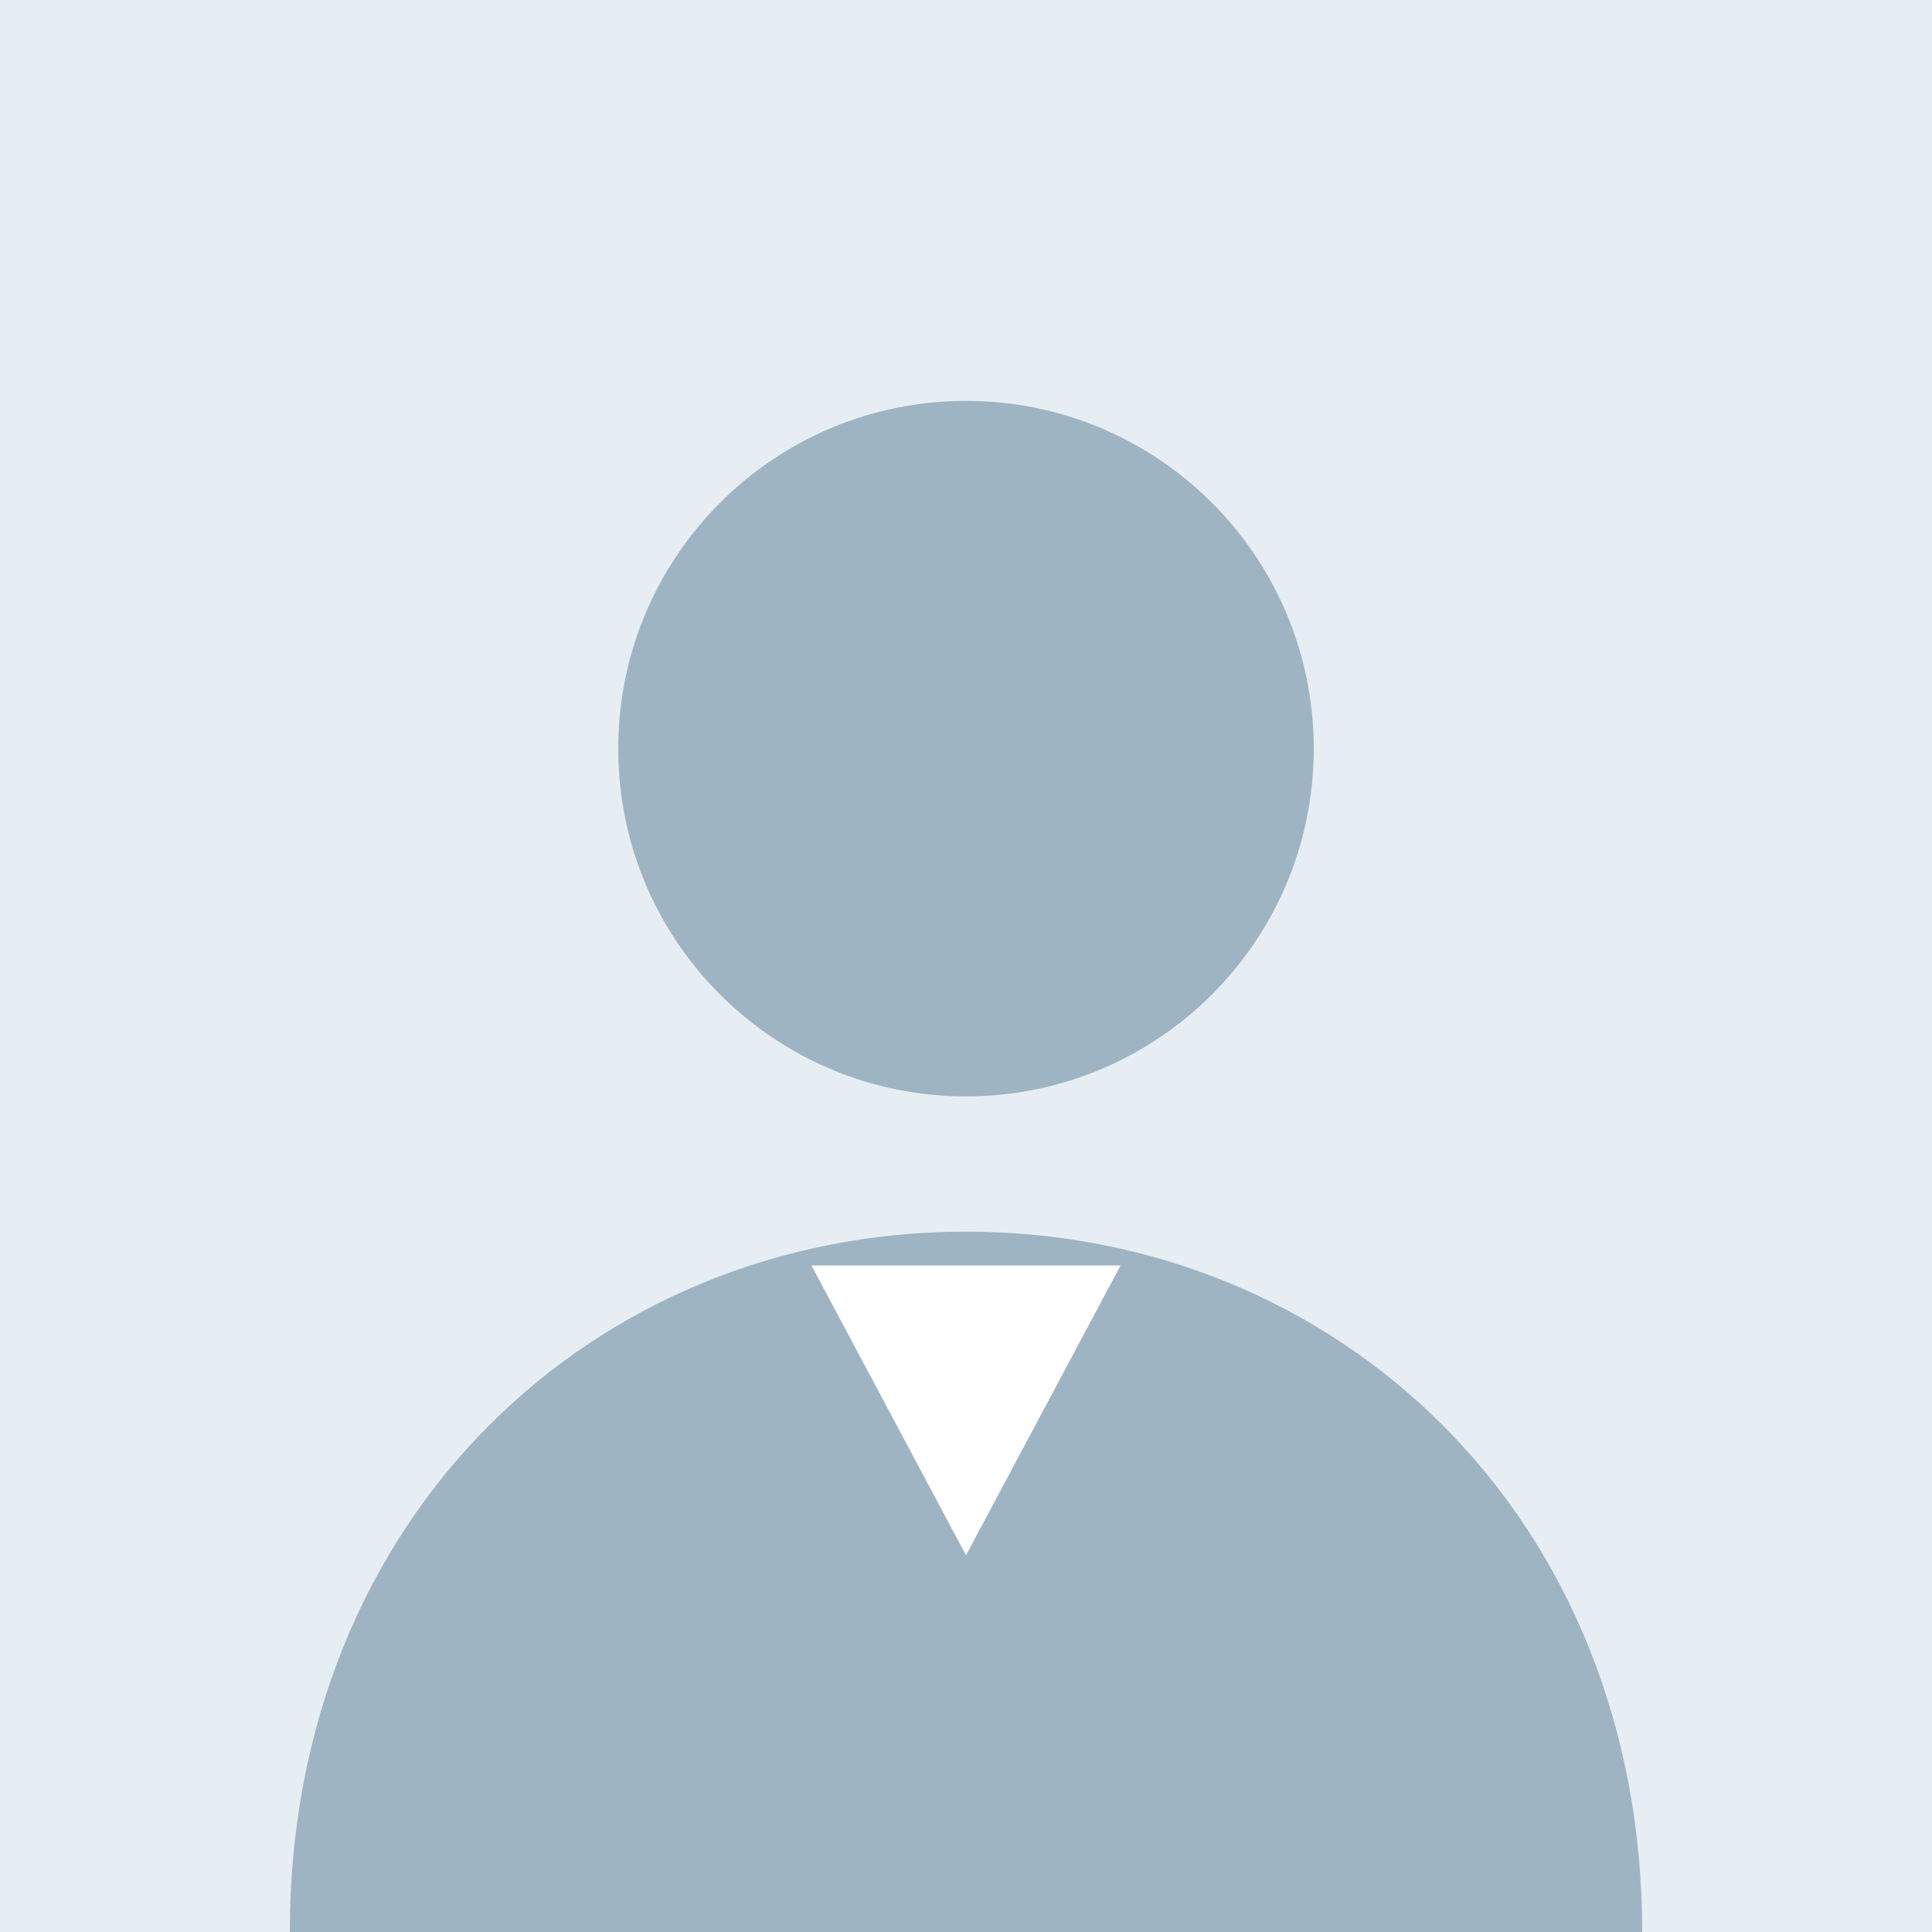
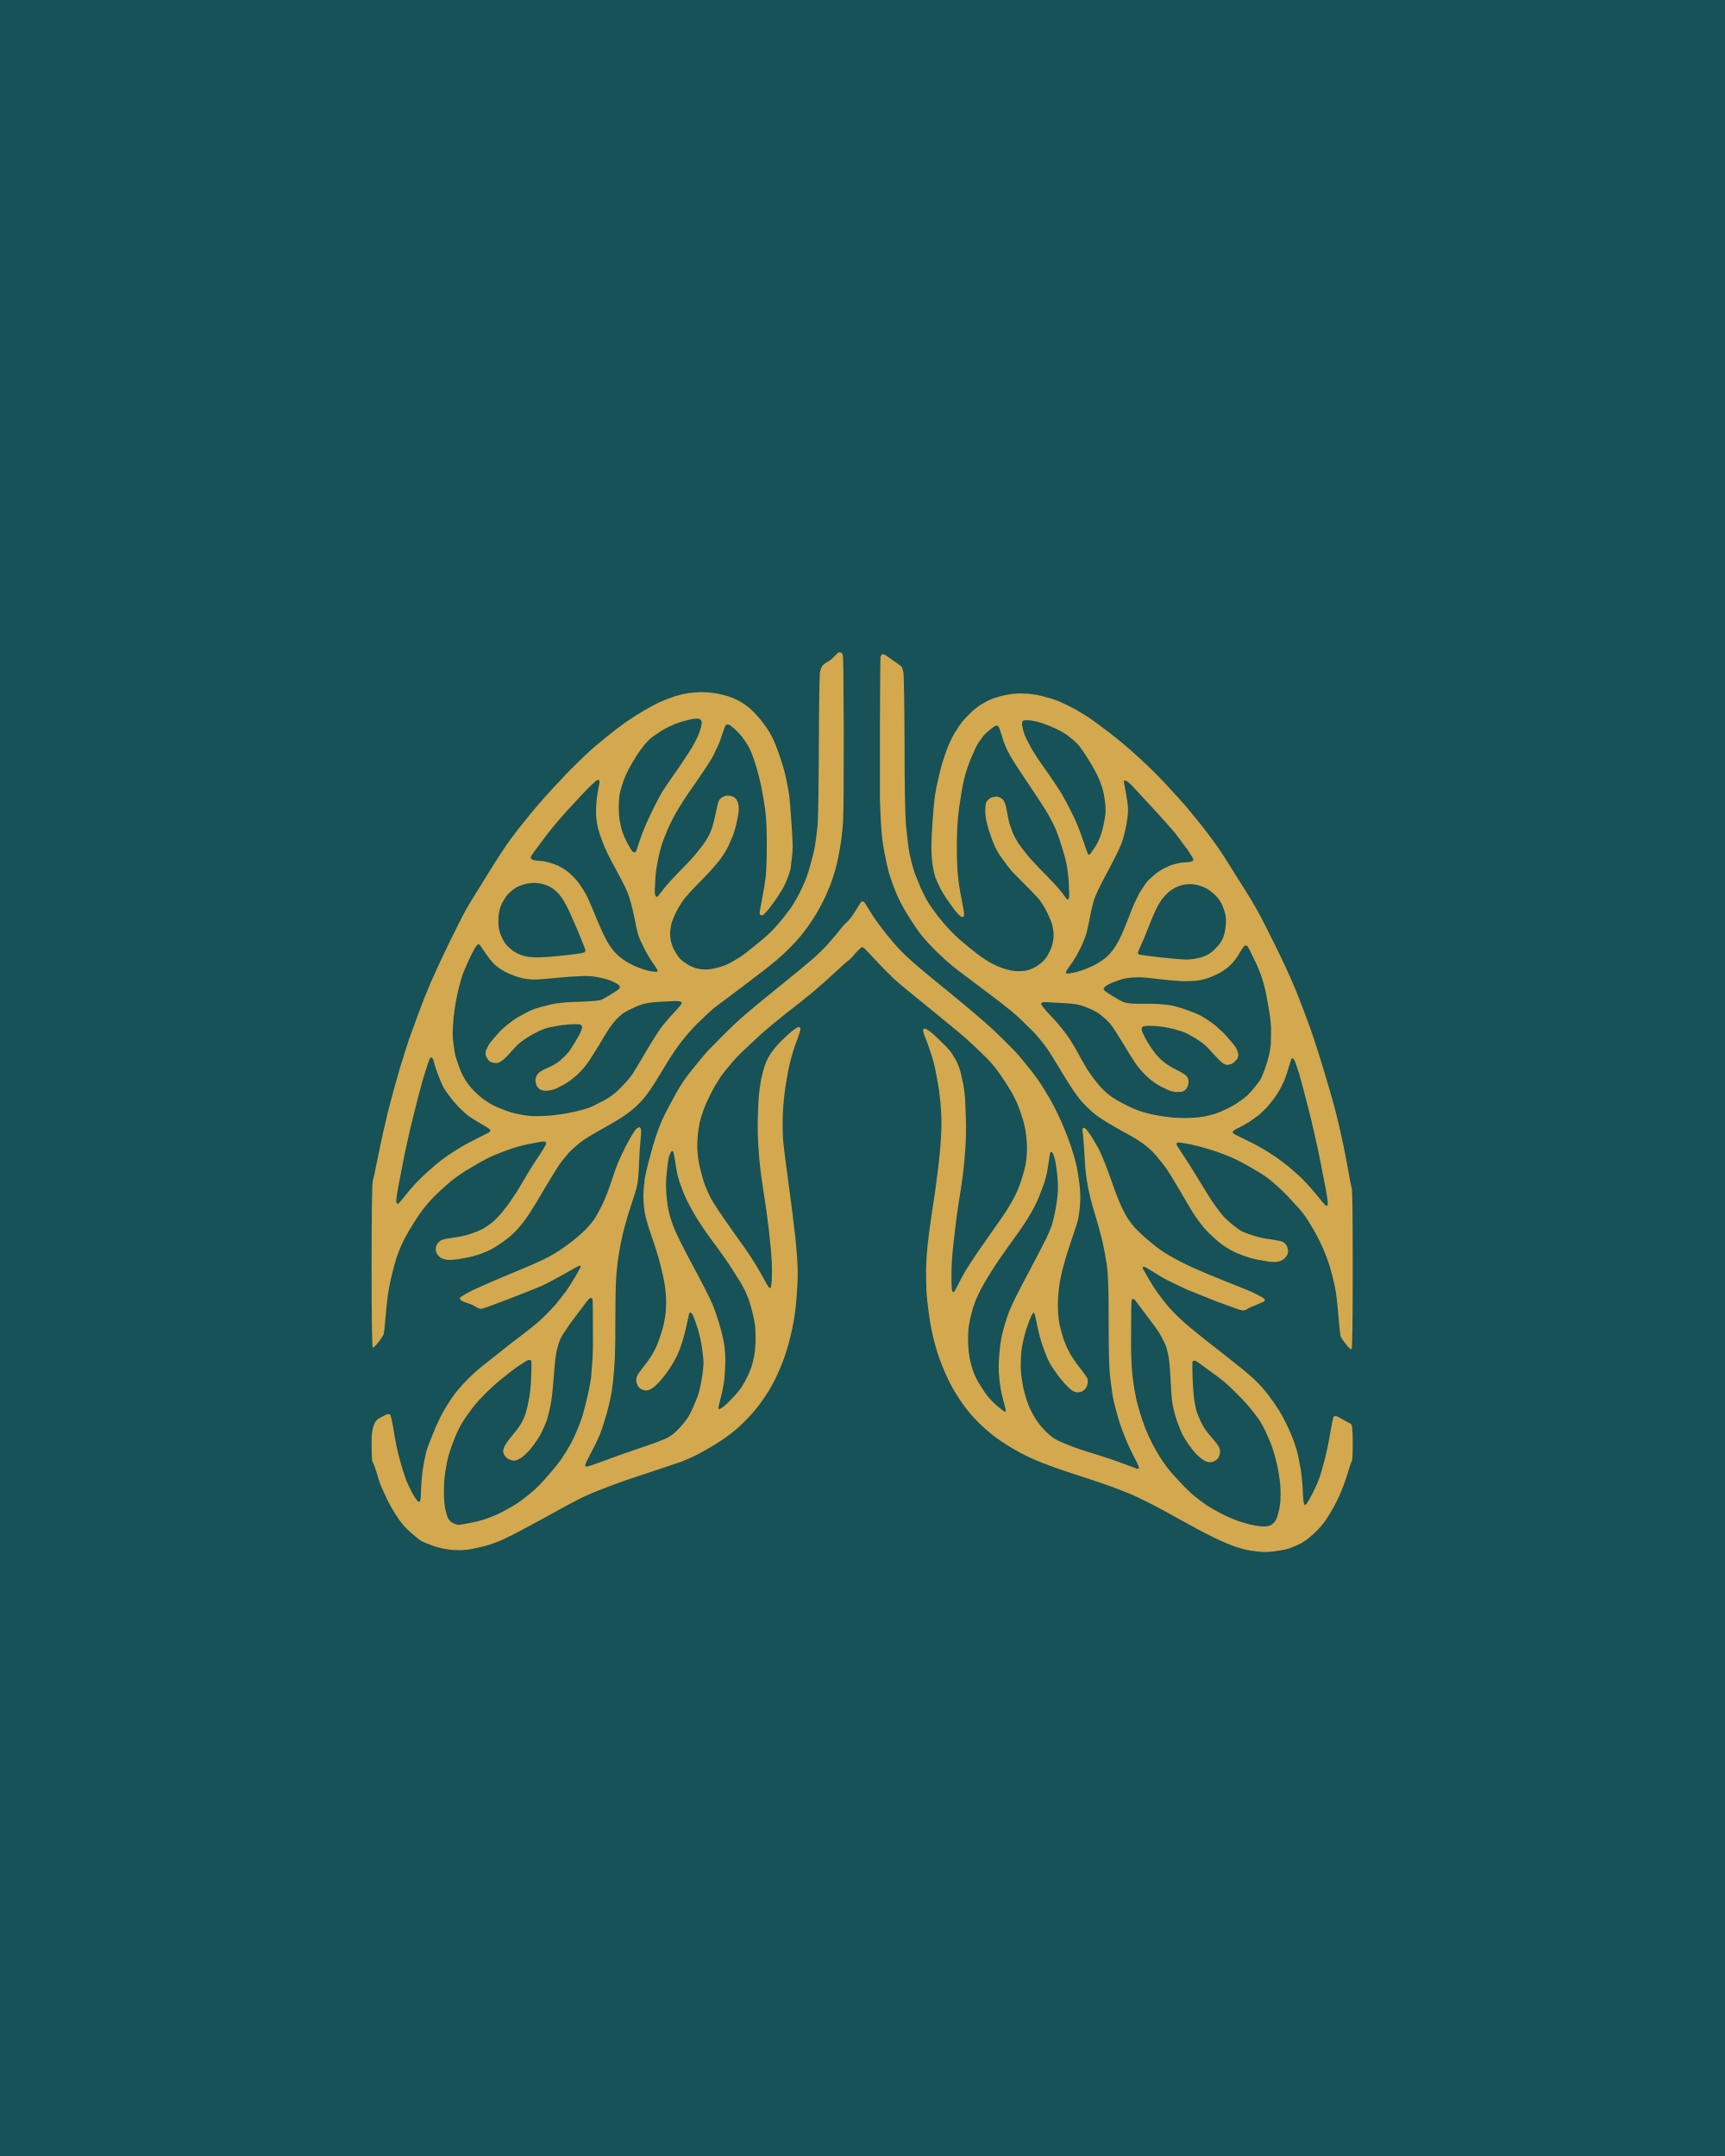
- <svg xmlns="http://www.w3.org/2000/svg" viewBox="0 0 400 400" role="img" aria-label="تصویر پزشک">
-   <rect width="400" height="400" fill="#e6eef3" />
-   <circle cx="200" cy="155" r="72" fill="#9fb4c2" />
-   <path d="M60 400c0-86 63-145 140-145s140 59 140 145z" fill="#9fb4c2" />
-   <path d="M168 262l32 60 32-60" fill="#ffffff" />
+ <svg xmlns="http://www.w3.org/2000/svg" viewBox="0 0 400 500" role="img" aria-label="جای عکس دکتر">
+   <rect width="400" height="500" fill="#165257" />
+   <path fill="#D4A84E" fill-rule="evenodd" transform="translate(86.17 134.00) scale(0.7227)" d="M148.5 25.2Q149.6 24.0 149.9 23.9Q150.2 23.9 150.6 24.0Q151.0 24.2 151.2 24.8Q151.4 25.5 151.5 49.0Q151.5 72.5 151.3 77.6Q151.0 82.8 150.2 87.2Q149.4 91.8 148.5 94.6Q147.7 97.5 146.2 100.9Q144.8 104.2 142.8 107.6Q140.8 110.9 138.8 113.5Q136.8 116.1 134.6 118.3Q132.5 120.5 129.8 122.8Q127.2 125.0 119.4 130.9Q111.5 136.8 109.8 138.1Q108.2 139.5 105.7 141.9Q103.2 144.2 100.4 147.6Q97.5 151.0 93.4 157.9Q89.3 164.8 87.2 167.2Q85.0 169.7 82.6 171.5Q80.2 173.4 74.6 176.5Q69.0 179.6 66.8 181.3Q64.7 183.0 63.2 184.6Q61.8 186.2 60.5 187.9Q59.3 189.7 55.9 195.3Q52.6 201.0 50.7 203.9Q48.8 206.8 47.0 208.8Q45.2 210.8 43.6 212.0Q42.0 213.3 39.9 214.6Q37.8 215.9 36.1 216.5Q34.5 217.2 32.2 217.8Q30.0 218.3 27.5 218.7Q25.0 219.0 23.9 218.8Q22.8 218.6 22.0 218.1Q21.3 217.5 20.9 216.8Q20.5 216.0 20.6 215.1Q20.7 214.2 21.2 213.6Q21.6 213.0 22.3 212.6Q23.0 212.2 25.8 211.8Q28.5 211.5 31.2 210.7Q34.0 209.8 35.5 209.0Q37.0 208.2 38.5 207.0Q40.0 205.8 41.7 203.8Q43.4 201.8 45.0 199.4Q46.7 197.0 49.0 193.0Q51.3 189.0 53.7 185.5Q56.0 182.0 56.0 181.5Q56.0 181.0 55.4 180.9Q54.8 180.8 51.5 181.5Q48.2 182.1 45.4 183.0Q42.5 184.0 39.8 185.1Q37.0 186.2 32.5 188.9Q28.0 191.5 24.9 194.1Q21.8 196.8 19.9 198.7Q18.0 200.7 16.6 202.5Q15.2 204.3 13.6 206.9Q11.9 209.5 10.5 212.2Q9.1 215.0 8.2 217.6Q7.3 220.2 6.2 224.9Q5.1 229.5 4.6 235.9Q4.1 242.2 3.8 242.9Q3.5 243.5 2.8 244.5Q2.0 245.6 1.4 246.2Q0.7 246.9 0.4 247.1Q0.0 247.2 0.0 220.8Q0.0 194.5 0.4 193.5Q0.7 192.5 2.1 185.5Q3.5 178.5 5.2 171.5Q7.0 164.5 9.0 157.6Q11.1 150.8 12.1 147.8Q13.2 144.8 15.1 139.6Q17.0 134.5 19.0 129.8Q21.1 125.0 24.9 117.1Q28.8 109.2 30.0 107.0Q31.2 104.8 36.7 96.0Q42.1 87.2 44.6 83.9Q47.0 80.6 50.3 76.6Q53.6 72.5 58.1 67.6Q62.5 62.8 65.5 59.9Q68.4 57.0 71.1 54.6Q73.8 52.3 76.2 50.4Q78.5 48.5 81.6 46.3Q84.8 44.1 87.4 42.6Q90.0 41.1 91.8 40.2Q93.5 39.4 95.4 38.7Q97.2 38.0 99.2 37.5Q101.2 37.0 103.6 36.8Q106.0 36.6 108.2 36.8Q110.5 37.0 112.5 37.5Q114.5 38.0 115.8 38.5Q117.0 39.0 118.2 39.7Q119.5 40.4 121.0 41.6Q122.5 42.8 124.7 45.4Q126.8 48.0 128.2 50.5Q129.5 53.0 130.8 56.8Q132.1 60.5 132.9 63.9Q133.6 67.2 134.0 69.9Q134.3 72.5 134.7 78.4Q135.1 84.2 135.1 86.2Q135.1 88.2 134.8 90.2Q134.6 92.2 134.4 93.4Q134.2 94.5 133.6 96.0Q133.1 97.5 132.1 99.4Q131.1 101.2 129.3 103.8Q127.5 106.3 126.6 107.2Q125.8 108.2 125.4 108.3Q125.0 108.4 124.8 108.2Q124.5 108.0 124.5 107.5Q124.5 107.0 125.3 103.0Q126.1 99.0 126.5 95.4Q126.8 91.7 126.8 85.6Q126.8 79.5 126.4 75.4Q125.9 71.2 124.9 66.4Q123.8 61.5 122.7 58.4Q121.6 55.2 120.8 53.9Q120.0 52.5 118.9 51.1Q117.7 49.6 116.5 48.5Q115.2 47.4 114.8 47.2Q114.2 47.0 113.9 47.1Q113.6 47.2 113.5 47.5Q113.3 47.8 112.5 50.2Q111.7 52.8 110.7 54.8Q109.8 56.9 108.7 58.7Q107.6 60.5 103.6 66.3Q99.5 72.1 97.5 75.7Q95.5 79.3 94.4 82.2Q93.2 85.1 92.6 87.4Q92.0 89.6 91.6 92.1Q91.1 94.5 91.0 97.5Q90.8 100.5 90.9 101.4Q91.1 102.2 91.3 102.3Q91.5 102.4 91.8 102.3Q92.0 102.1 93.5 100.1Q95.0 98.1 98.9 94.1Q102.8 90.2 104.6 87.9Q106.5 85.6 107.4 84.1Q108.4 82.5 108.9 81.1Q109.5 79.8 110.3 76.0Q111.1 72.2 111.4 71.6Q111.7 71.0 112.2 70.6Q112.8 70.2 113.4 70.0Q114.0 69.8 114.8 69.9Q115.5 70.0 116.1 70.3Q116.8 70.6 117.3 71.6Q117.8 72.5 117.8 74.1Q117.8 75.8 117.1 78.6Q116.5 81.5 115.6 83.5Q114.8 85.5 114.0 87.0Q113.2 88.5 111.8 90.4Q110.5 92.2 106.4 96.5Q102.2 100.7 100.6 102.7Q99.0 104.7 97.8 107.1Q96.6 109.5 96.2 111.0Q95.9 112.5 95.8 113.4Q95.7 114.2 95.9 115.8Q96.1 117.2 96.8 118.9Q97.6 120.5 98.6 121.8Q99.6 123.0 101.1 123.9Q102.5 124.8 104.1 125.3Q105.8 125.7 107.1 125.7Q108.5 125.7 110.6 125.2Q112.8 124.7 114.8 123.7Q116.8 122.6 118.4 121.6Q120.0 120.5 122.9 118.1Q125.8 115.8 127.4 114.3Q129.0 112.8 130.6 110.9Q132.2 109.1 134.4 106.1Q136.5 103.0 138.1 99.5Q139.8 96.0 140.8 92.1Q141.9 88.2 142.3 85.8Q142.7 83.2 143.1 79.4Q143.4 75.5 143.5 53.4Q143.6 31.2 143.9 30.1Q144.2 29.0 144.5 28.4Q144.9 27.8 146.2 27.0Q147.5 26.3 148.5 25.2ZM163.3 25.4Q163.5 24.8 163.7 24.6Q164.0 24.5 164.4 24.6Q164.8 24.7 167.3 26.5Q169.8 28.2 170.1 28.6Q170.3 29.0 170.6 30.2Q170.9 31.5 171.0 52.9Q171.0 74.2 171.5 79.8Q172.0 85.2 172.6 88.5Q173.3 91.8 173.8 93.2Q174.2 94.8 175.2 97.1Q176.1 99.5 177.2 101.6Q178.2 103.8 180.1 106.4Q181.9 109.0 184.5 111.9Q187.1 114.8 189.3 116.6Q191.5 118.5 194.2 120.6Q197.0 122.7 198.9 123.7Q200.8 124.7 202.8 125.4Q204.8 126.0 206.5 126.2Q208.2 126.3 209.8 126.1Q211.2 125.8 212.8 125.0Q214.2 124.2 215.5 123.0Q216.7 121.8 217.5 120.0Q218.4 118.2 218.6 116.8Q218.9 115.2 218.8 114.0Q218.7 112.8 218.4 111.4Q218.0 110.0 216.8 107.5Q215.6 105.0 214.1 103.1Q212.5 101.3 209.5 98.3Q206.5 95.3 205.2 93.9Q204.0 92.5 202.7 90.6Q201.3 88.8 200.5 87.2Q199.7 85.8 198.8 83.2Q197.9 80.8 197.4 78.6Q196.9 76.5 196.9 74.8Q196.9 73.0 197.1 72.5Q197.2 71.9 197.6 71.5Q198.0 71.0 198.5 70.7Q199.0 70.4 199.8 70.3Q200.5 70.1 201.1 70.3Q201.8 70.5 202.2 70.9Q202.7 71.2 203.1 72.1Q203.5 73.0 203.9 75.2Q204.3 77.5 204.7 79.0Q205.2 80.5 205.7 81.8Q206.2 83.0 207.1 84.5Q208.0 86.0 210.1 88.6Q212.2 91.2 216.4 95.4Q220.5 99.6 221.8 101.4Q223.0 103.1 223.2 103.2Q223.5 103.3 223.6 103.2Q223.7 103.0 223.8 102.5Q223.9 102.0 223.7 98.2Q223.5 94.5 223.0 92.0Q222.5 89.5 221.4 86.1Q220.4 82.8 219.6 80.9Q218.8 79.0 217.2 76.1Q215.5 73.2 210.4 65.6Q205.2 58.0 204.1 55.6Q202.9 53.2 202.2 50.6Q201.4 48.0 201.1 47.7Q200.8 47.3 200.2 47.5Q199.8 47.6 198.6 48.6Q197.4 49.5 196.4 50.6Q195.5 51.8 194.7 52.9Q194.0 54.0 192.5 57.5Q191.0 61.0 190.1 64.6Q189.3 68.2 188.5 73.8Q187.8 79.2 187.8 84.4Q187.7 89.5 188.0 94.2Q188.4 99.0 189.3 103.1Q190.1 107.2 190.1 107.9Q190.1 108.5 189.9 108.7Q189.8 108.9 189.4 108.8Q189.0 108.8 188.1 107.8Q187.1 106.8 185.2 104.0Q183.2 101.2 182.3 99.3Q181.4 97.5 180.8 95.9Q180.3 94.2 180.0 92.2Q179.7 90.2 179.6 86.9Q179.6 83.5 180.0 77.9Q180.4 72.2 180.8 69.6Q181.2 67.0 182.0 63.8Q182.7 60.5 183.9 57.0Q185.1 53.5 186.1 51.6Q187.0 49.8 187.7 48.8Q188.3 47.8 189.5 46.2Q190.7 44.8 191.9 43.6Q193.0 42.5 194.1 41.7Q195.2 40.8 196.9 39.9Q198.5 39.0 200.1 38.5Q201.8 37.9 204.0 37.5Q206.2 37.1 208.4 37.1Q210.5 37.1 212.2 37.4Q214.0 37.6 216.4 38.3Q218.8 38.9 220.9 39.8Q223.0 40.7 225.8 42.2Q228.5 43.8 230.2 44.9Q232.0 46.1 236.6 49.6Q241.2 53.1 246.2 57.7Q251.2 62.3 255.1 66.5Q259.0 70.7 261.5 73.6Q264.0 76.6 266.8 80.1Q269.5 83.6 271.4 86.3Q273.3 89.0 277.5 95.8Q281.8 102.5 283.7 105.9Q285.6 109.2 288.2 114.5Q290.9 119.8 293.3 125.0Q295.7 130.2 297.2 134.0Q298.7 137.8 301.2 144.6Q303.6 151.5 306.1 160.0Q308.7 168.5 310.2 174.9Q311.7 181.2 313.0 188.2Q314.2 195.1 314.5 195.9Q314.8 196.8 314.8 222.3Q314.8 247.8 314.4 247.6Q314.0 247.5 313.5 247.0Q313.1 246.5 312.2 245.4Q311.3 244.2 311.0 243.6Q310.7 243.0 310.2 236.8Q309.7 230.5 309.0 227.1Q308.3 223.8 307.4 220.9Q306.5 218.0 305.0 214.6Q303.5 211.3 302.0 208.8Q300.5 206.2 299.5 204.8Q298.4 203.2 296.1 200.8Q293.8 198.2 292.0 196.5Q290.2 194.8 288.5 193.4Q286.8 192.0 284.3 190.5Q281.8 189.0 279.2 187.6Q276.6 186.2 274.2 185.3Q271.8 184.3 268.8 183.4Q265.9 182.5 262.7 181.8Q259.5 181.2 258.9 181.2Q258.4 181.2 258.3 181.5Q258.2 181.8 258.3 182.0Q258.5 182.3 260.5 185.4Q262.6 188.5 265.9 194.0Q269.2 199.5 270.7 201.5Q272.1 203.5 273.4 205.0Q274.8 206.4 276.4 207.7Q278.0 209.0 279.2 209.7Q280.5 210.3 283.0 211.1Q285.5 211.9 288.6 212.3Q291.8 212.8 292.4 213.1Q293.0 213.5 293.5 214.1Q293.9 214.8 294.0 215.6Q294.2 216.5 293.7 217.4Q293.2 218.3 292.4 218.8Q291.5 219.4 290.4 219.5Q289.2 219.7 286.5 219.2Q283.8 218.8 281.8 218.2Q279.8 217.6 277.9 216.8Q276.0 216.0 274.1 214.8Q272.2 213.6 270.3 211.8Q268.3 210.0 267.1 208.6Q265.9 207.2 264.3 204.9Q262.7 202.5 259.5 196.9Q256.2 191.3 254.9 189.4Q253.5 187.5 252.1 185.9Q250.8 184.2 248.6 182.4Q246.4 180.5 240.9 177.6Q235.5 174.6 232.7 172.6Q230.0 170.5 227.7 167.9Q225.4 165.2 221.3 158.4Q217.2 151.5 215.8 149.8Q214.5 148.1 213.1 146.5Q211.7 145.0 209.8 143.2Q208.0 141.3 205.1 138.9Q202.2 136.5 195.5 131.5Q188.8 126.5 186.4 124.6Q184.0 122.6 181.2 119.9Q178.5 117.2 176.5 114.8Q174.5 112.2 172.2 108.5Q169.9 104.8 168.5 101.6Q167.2 98.5 166.2 95.4Q165.3 92.2 164.6 88.4Q163.8 84.5 163.5 79.9Q163.2 75.2 163.1 70.9Q163.1 66.5 163.1 46.2Q163.2 26.0 163.3 25.4ZM104.2 45.2Q103.2 45.2 101.2 45.7Q99.2 46.2 97.4 46.9Q95.5 47.7 94.4 48.3Q93.2 48.9 91.8 49.9Q90.2 50.9 89.2 51.8Q88.2 52.8 87.2 54.0Q86.2 55.3 85.0 57.1Q83.8 59.0 82.6 61.2Q81.4 63.5 80.8 65.2Q80.2 67.0 79.7 68.9Q79.3 70.8 79.3 73.6Q79.3 76.5 79.7 78.4Q80.0 80.2 80.6 81.9Q81.2 83.5 82.2 85.4Q83.2 87.2 83.6 87.7Q84.0 88.1 84.2 88.1Q84.5 88.2 84.8 87.9Q85.0 87.5 86.1 84.1Q87.2 80.8 89.4 76.1Q91.6 71.5 93.3 68.6Q95.1 65.8 98.7 60.7Q102.2 55.6 103.4 53.4Q104.6 51.2 105.2 49.5Q105.8 47.8 105.9 46.9Q106.0 46.0 105.6 45.6Q105.2 45.1 104.2 45.2ZM210.4 45.7Q209.2 45.7 209.0 45.9Q208.8 46.1 208.7 46.6Q208.6 47.0 208.9 48.1Q209.1 49.2 209.6 50.6Q210.2 52.0 211.7 54.7Q213.2 57.4 216.6 62.1Q219.9 66.8 221.3 69.1Q222.7 71.5 224.7 75.5Q226.7 79.5 228.2 84.0Q229.7 88.5 229.9 88.7Q230.0 88.9 230.2 88.9Q230.5 88.9 231.5 87.3Q232.6 85.8 233.4 84.0Q234.2 82.2 234.8 79.5Q235.4 76.8 235.5 74.9Q235.5 73.0 235.3 71.8Q235.2 70.5 234.8 68.8Q234.4 67.0 233.4 64.6Q232.4 62.2 230.3 58.8Q228.2 55.4 227.0 53.9Q225.8 52.5 224.2 51.3Q222.8 50.1 221.1 49.2Q219.5 48.3 217.2 47.4Q215.0 46.5 213.2 46.1Q211.5 45.7 210.4 45.7ZM72.9 64.9Q72.8 64.8 72.2 65.0Q71.8 65.3 70.5 66.5Q69.2 67.7 64.7 72.6Q60.1 77.5 56.4 82.2Q52.8 87.0 52.0 88.1Q51.2 89.2 51.1 89.6Q51.0 90.0 51.4 90.3Q51.8 90.7 53.6 90.8Q55.5 90.9 57.0 91.4Q58.5 91.8 59.9 92.4Q61.2 93.1 62.4 93.9Q63.6 94.8 64.7 95.9Q65.8 97.0 66.8 98.4Q67.8 99.8 68.8 101.6Q69.8 103.5 72.2 109.4Q74.6 115.2 76.1 117.6Q77.7 120.0 79.1 121.2Q80.5 122.5 82.5 123.6Q84.5 124.7 86.5 125.4Q88.5 126.1 90.0 126.3Q91.5 126.5 91.6 126.4Q91.8 126.2 91.7 125.9Q91.6 125.5 90.1 123.4Q88.6 121.2 87.3 118.6Q86.0 116.0 85.5 114.4Q85.0 112.7 84.2 108.5Q83.3 104.3 82.5 102.0Q81.8 99.8 78.5 93.8Q75.2 87.8 74.2 85.0Q73.1 82.2 72.7 80.6Q72.3 79.0 72.1 77.0Q71.9 75.0 72.1 72.8Q72.2 70.5 72.7 68.0Q73.2 65.5 73.1 65.2Q73.1 65.0 72.9 64.9ZM242.0 65.1Q241.5 64.9 241.4 65.2Q241.3 65.5 242.0 68.9Q242.6 72.2 242.7 73.9Q242.8 75.5 242.2 79.1Q241.5 82.8 240.5 85.5Q239.4 88.2 236.1 94.4Q232.8 100.5 232.0 102.8Q231.2 105.1 230.6 108.4Q229.9 111.8 229.4 113.9Q228.8 116.0 227.4 118.9Q226.0 121.8 224.4 124.0Q222.8 126.2 222.8 126.5Q222.7 126.8 222.9 126.9Q223.0 127.1 224.8 126.8Q226.5 126.5 228.6 125.7Q230.8 124.9 232.8 123.8Q234.8 122.6 235.9 121.6Q237.1 120.5 237.8 119.5Q238.6 118.5 239.5 116.8Q240.5 115.1 242.4 110.3Q244.2 105.5 245.2 103.5Q246.1 101.5 247.1 100.0Q248.0 98.5 249.1 97.2Q250.3 96.0 251.8 94.8Q253.2 93.7 254.8 93.0Q256.2 92.2 258.0 91.8Q259.8 91.3 261.4 91.3Q263.0 91.2 263.4 90.9Q263.8 90.6 263.6 90.2Q263.5 89.8 261.9 87.4Q260.2 85.1 257.8 81.9Q255.2 78.8 250.1 73.3Q245.0 67.8 243.8 66.5Q242.5 65.3 242.0 65.1ZM51.9 97.9Q50.2 98.0 48.8 98.4Q47.2 98.9 46.2 99.5Q45.2 100.1 44.2 101.1Q43.2 102.0 42.5 103.3Q41.7 104.5 41.2 106.1Q40.7 107.8 40.7 109.5Q40.6 111.2 40.9 112.8Q41.2 114.2 42.0 115.8Q42.7 117.3 43.7 118.3Q44.7 119.2 45.5 119.8Q46.2 120.3 47.4 120.8Q48.5 121.3 49.5 121.5Q50.5 121.7 52.6 121.8Q54.8 121.9 61.5 121.2Q68.2 120.5 68.4 120.1Q68.6 119.8 68.6 119.4Q68.5 119.0 66.0 112.9Q63.4 106.8 62.3 104.8Q61.2 102.8 60.1 101.5Q59.0 100.3 57.8 99.5Q56.5 98.7 55.0 98.3Q53.5 97.9 51.9 97.9ZM264.0 98.4Q262.5 98.2 261.1 98.4Q259.8 98.6 258.8 99.0Q257.8 99.4 256.6 100.2Q255.5 100.9 254.5 102.1Q253.4 103.2 252.3 105.2Q251.2 107.2 249.4 111.8Q247.7 116.2 246.8 118.0Q246.0 119.8 245.9 120.1Q245.9 120.5 246.0 120.8Q246.2 121.0 253.0 121.8Q259.8 122.5 261.4 122.5Q263.0 122.5 264.8 122.1Q266.5 121.8 267.5 121.3Q268.5 120.9 269.4 120.2Q270.2 119.6 271.2 118.5Q272.2 117.5 272.9 116.2Q273.5 115.0 273.9 112.9Q274.2 110.8 274.1 109.2Q274.0 107.8 273.3 106.0Q272.7 104.2 271.7 103.0Q270.8 101.8 269.6 100.9Q268.5 99.9 267.0 99.3Q265.5 98.6 264.0 98.4ZM155.3 106.8Q157.0 104.0 157.2 103.9Q157.5 103.8 157.9 104.0Q158.3 104.2 159.6 106.5Q161.0 108.8 162.6 111.0Q164.2 113.2 167.1 116.7Q170.0 120.1 173.2 122.9Q176.4 125.8 185.8 133.4Q195.2 141.1 199.4 145.0Q203.6 149.0 205.6 151.1Q207.7 153.2 209.8 155.9Q212.0 158.5 213.9 161.2Q215.8 164.0 218.2 168.2Q220.5 172.5 222.1 176.4Q223.7 180.2 224.7 183.4Q225.7 186.5 226.3 189.2Q226.8 192.0 227.1 194.4Q227.4 196.8 227.4 198.6Q227.4 200.5 227.2 202.4Q227.0 204.2 226.7 205.8Q226.4 207.2 224.7 212.1Q223.0 217.0 222.0 220.8Q221.0 224.5 220.6 227.5Q220.2 230.5 220.2 233.4Q220.2 236.2 220.6 238.9Q221.1 241.5 222.1 244.5Q223.2 247.5 224.6 249.8Q226.0 252.0 227.7 254.1Q229.3 256.2 229.6 256.8Q229.8 257.2 229.8 257.9Q229.8 258.5 229.6 259.1Q229.4 259.8 229.0 260.3Q228.5 260.8 227.9 261.1Q227.2 261.4 226.6 261.4Q226.0 261.4 225.1 261.0Q224.2 260.5 222.6 258.8Q221.0 257.1 219.5 254.9Q217.9 252.8 216.9 250.6Q216.0 248.5 215.2 246.1Q214.4 243.8 213.6 240.1Q212.9 236.5 212.7 236.2Q212.5 235.8 212.4 235.8Q212.2 235.8 211.7 236.8Q211.2 237.8 210.1 241.0Q209.1 244.2 208.7 246.8Q208.3 249.2 208.3 251.8Q208.2 254.2 208.6 257.0Q209.0 259.8 209.5 261.5Q209.9 263.2 210.6 265.0Q211.2 266.7 212.4 268.8Q213.5 270.9 215.6 273.2Q217.8 275.5 219.4 276.4Q221.0 277.3 223.6 278.3Q226.2 279.4 232.2 281.2Q238.2 283.1 241.8 284.5Q245.3 285.8 245.6 285.9Q246.0 286.0 246.2 285.7Q246.4 285.5 244.7 282.2Q243.0 279.0 241.5 275.2Q240.0 271.5 239.1 268.0Q238.1 264.5 237.7 262.1Q237.4 259.8 236.9 255.9Q236.5 252.0 236.5 240.6Q236.5 229.2 236.3 225.9Q236.2 222.5 235.8 219.9Q235.4 217.2 234.7 213.9Q234.0 210.5 231.6 202.6Q229.3 194.8 228.9 188.0Q228.5 181.2 228.3 179.2Q228.0 177.2 228.1 176.9Q228.2 176.5 228.5 176.5Q228.8 176.5 229.1 176.8Q229.5 177.1 230.6 178.7Q231.6 180.2 233.2 183.1Q234.7 186.0 237.0 192.4Q239.2 198.8 240.6 201.8Q242.0 204.8 243.2 206.4Q244.3 208.0 245.9 209.6Q247.5 211.2 250.4 213.6Q253.2 215.9 256.0 217.5Q258.8 219.2 263.6 221.4Q268.5 223.6 275.1 226.2Q281.8 228.8 283.7 229.8Q285.7 230.8 286.1 231.1Q286.6 231.5 286.6 231.8Q286.6 232.0 286.4 232.2Q286.2 232.3 283.9 233.3Q281.5 234.2 280.9 234.7Q280.2 235.1 279.5 235.1Q278.8 235.1 271.6 232.4Q264.5 229.6 261.6 228.4Q258.8 227.1 256.4 225.9Q254.0 224.8 251.1 222.9Q248.2 221.1 247.9 221.1Q247.5 221.0 247.4 221.3Q247.3 221.5 249.0 224.4Q250.6 227.2 252.3 229.6Q254.0 231.9 255.5 233.7Q257.0 235.5 259.7 238.0Q262.3 240.5 271.8 247.9Q281.2 255.2 283.4 257.4Q285.6 259.5 287.7 262.2Q289.8 265.0 291.3 267.4Q292.7 269.8 293.7 271.9Q294.7 274.0 295.3 275.5Q295.9 277.0 296.7 279.5Q297.4 282.0 298.1 286.0Q298.7 290.0 298.8 293.7Q299.0 297.5 299.4 297.5Q299.8 297.5 300.1 297.0Q300.5 296.5 301.9 293.8Q303.3 291.0 303.9 289.4Q304.5 287.9 305.5 284.1Q306.6 280.2 307.5 274.9Q308.4 269.5 308.7 269.2Q309.0 269.0 309.4 269.0Q309.8 269.0 311.8 270.2Q313.8 271.3 314.2 271.5Q314.8 271.7 314.8 277.4Q314.8 283.2 314.5 283.5Q314.2 283.9 313.0 287.9Q311.7 292.0 310.3 295.0Q308.9 298.0 307.5 300.2Q306.2 302.5 304.5 304.5Q302.8 306.4 301.2 307.7Q299.7 309.0 298.1 309.9Q296.5 310.7 295.1 311.2Q293.8 311.8 290.9 312.2Q288.0 312.7 286.1 312.6Q284.2 312.5 282.2 312.2Q280.2 311.9 277.1 310.9Q274.0 309.8 269.9 307.8Q265.8 305.8 258.1 301.5Q250.4 297.2 247.3 295.8Q244.2 294.2 240.2 292.7Q236.2 291.1 226.6 288.0Q217.0 284.9 212.5 282.9Q208.0 280.9 203.9 278.3Q199.9 275.8 197.5 273.6Q195.0 271.5 192.6 268.8Q190.2 266.1 188.2 262.9Q186.1 259.8 184.0 255.1Q182.0 250.5 180.8 246.1Q179.6 241.8 178.9 236.9Q178.2 232.0 178.0 228.5Q177.9 225.0 177.9 221.5Q178.0 218.0 178.4 214.1Q178.8 210.2 179.8 203.5Q180.9 196.8 181.7 190.1Q182.5 183.5 182.7 179.2Q183.0 175.0 182.7 171.0Q182.5 167.0 181.7 162.2Q180.9 157.5 180.2 155.0Q179.5 152.5 178.3 149.2Q177.0 146.0 177.0 145.5Q176.9 145.0 177.1 144.8Q177.2 144.6 177.6 144.7Q178.0 144.7 179.2 145.6Q180.4 146.5 182.8 148.9Q185.2 151.2 186.1 152.5Q186.9 153.8 187.5 154.8Q188.0 155.8 188.5 157.1Q189.0 158.5 189.4 160.5Q189.9 162.5 190.2 164.9Q190.5 167.2 190.6 171.4Q190.8 175.5 190.7 179.1Q190.6 182.8 190.2 186.9Q189.9 191.0 188.8 197.8Q187.7 204.5 187.0 211.0Q186.2 217.5 186.1 221.2Q186.0 225.0 186.1 227.1Q186.2 229.1 186.5 229.2Q186.8 229.2 187.0 229.0Q187.2 228.8 189.2 224.8Q191.3 220.8 196.9 212.9Q202.5 205.0 204.0 202.6Q205.5 200.2 206.5 198.2Q207.5 196.2 208.4 193.5Q209.3 190.8 209.8 188.5Q210.2 186.2 210.3 183.6Q210.3 181.0 209.9 178.1Q209.5 175.2 208.5 172.4Q207.6 169.5 206.5 167.3Q205.5 165.2 203.5 162.1Q201.5 159.0 200.0 157.1Q198.5 155.2 196.3 153.1Q194.2 151.0 190.9 148.0Q187.5 145.0 178.7 137.9Q169.9 130.8 167.4 128.5Q165.0 126.2 161.6 122.6Q158.2 118.9 157.9 118.7Q157.5 118.5 157.1 118.6Q156.8 118.8 155.2 120.5Q153.8 122.3 152.6 123.1Q151.5 124.0 148.5 126.8Q145.5 129.6 141.5 133.0Q137.5 136.3 133.2 139.6Q129.0 142.9 125.1 146.3Q121.3 149.8 119.0 152.0Q116.7 154.2 114.6 156.8Q112.5 159.2 111.2 161.4Q109.8 163.5 108.4 166.4Q107.0 169.2 106.1 171.9Q105.2 174.5 104.9 177.0Q104.5 179.5 104.5 182.9Q104.6 186.2 105.4 189.5Q106.2 192.8 107.0 195.0Q107.9 197.2 108.6 198.6Q109.2 199.9 111.0 202.6Q112.8 205.3 117.4 211.8Q122.1 218.2 124.7 222.9Q127.2 227.5 127.5 227.7Q127.8 228.0 128.0 227.9Q128.2 227.8 128.4 225.4Q128.5 223.0 128.4 219.4Q128.2 215.8 127.5 209.6Q126.8 203.5 125.8 197.2Q124.8 191.0 124.4 186.5Q124.0 182.0 123.9 178.4Q123.8 174.8 124.0 170.8Q124.1 166.8 124.5 164.1Q124.8 161.5 125.3 159.6Q125.7 157.8 126.2 156.4Q126.7 155.0 127.3 153.9Q127.9 152.8 129.0 151.4Q130.0 150.0 131.9 148.2Q133.8 146.3 135.1 145.3Q136.5 144.2 136.9 144.2Q137.2 144.1 137.4 144.3Q137.6 144.5 137.6 145.0Q137.5 145.5 136.5 148.4Q135.4 151.2 134.7 153.9Q133.9 156.5 133.2 160.9Q132.4 165.2 132.1 169.5Q131.8 173.8 131.9 176.8Q131.9 179.7 132.2 182.0Q132.4 184.2 133.8 194.5Q135.2 204.7 135.9 211.2Q136.6 217.8 136.7 221.6Q136.8 225.5 136.4 230.2Q136.1 235.0 135.3 239.2Q134.5 243.5 133.3 247.5Q132.1 251.5 130.3 255.4Q128.6 259.2 126.4 262.5Q124.2 265.8 121.9 268.4Q119.5 271.0 117.4 272.9Q115.3 274.7 113.0 276.3Q110.8 277.8 108.2 279.3Q105.8 280.7 103.8 281.7Q101.8 282.7 99.5 283.6Q97.2 284.4 88.5 287.3Q79.8 290.1 74.8 292.1Q69.8 294.0 66.8 295.5Q63.8 297.0 54.8 302.0Q45.8 306.9 43.6 307.9Q41.5 309.0 39.1 309.8Q36.8 310.7 34.2 311.2Q31.8 311.8 30.2 311.9Q28.8 312.1 27.1 312.0Q25.5 312.0 23.4 311.6Q21.2 311.2 19.1 310.4Q17.0 309.6 16.0 309.1Q15.0 308.5 13.3 307.0Q11.5 305.5 10.1 303.9Q8.7 302.2 7.4 300.1Q6.1 298.0 4.9 295.6Q3.8 293.2 3.1 291.6Q2.4 290.0 1.6 287.1Q0.7 284.2 0.3 283.7Q0.0 283.2 0.0 277.1Q0.0 271.0 2.4 269.7Q4.8 268.4 5.1 268.4Q5.5 268.3 5.9 268.5Q6.3 268.8 7.2 274.3Q8.1 279.8 9.1 283.2Q10.1 286.8 10.7 288.4Q11.2 290.0 12.2 292.0Q13.2 294.1 13.9 295.1Q14.5 296.0 14.8 296.3Q15.0 296.5 15.2 296.5Q15.5 296.5 15.6 296.1Q15.8 295.8 15.9 291.8Q16.1 287.8 16.6 285.0Q17.1 282.2 17.5 280.6Q17.9 279.0 19.6 274.9Q21.2 270.8 23.2 267.2Q25.2 263.8 27.2 261.2Q29.2 258.8 31.0 257.0Q32.8 255.2 35.2 253.2Q37.8 251.1 45.2 245.3Q52.8 239.6 55.0 237.4Q57.3 235.2 59.3 232.9Q61.2 230.5 62.4 228.9Q63.6 227.2 65.4 224.2Q67.1 221.2 67.1 221.0Q67.0 220.7 66.8 220.7Q66.5 220.7 61.8 223.4Q57.0 226.1 54.4 227.3Q51.8 228.4 43.8 231.5Q35.8 234.6 35.1 234.6Q34.5 234.6 33.2 233.8Q32.0 233.1 30.6 232.7Q29.2 232.2 28.8 231.9Q28.3 231.5 28.3 231.1Q28.4 230.8 30.7 229.5Q33.0 228.2 43.2 223.9Q53.5 219.7 56.8 217.9Q60.0 216.2 63.3 213.7Q66.6 211.2 68.6 209.2Q70.5 207.2 71.5 205.8Q72.5 204.2 74.2 200.8Q75.8 197.2 77.0 193.5Q78.2 189.8 79.1 187.6Q80.0 185.5 81.5 182.5Q83.1 179.5 83.8 178.4Q84.5 177.2 85.0 176.8Q85.5 176.3 85.9 176.3Q86.2 176.3 86.4 176.9Q86.6 177.5 86.3 180.2Q86.0 183.0 85.8 188.1Q85.6 193.2 85.2 194.9Q84.9 196.5 83.5 200.6Q82.1 204.8 81.2 208.2Q80.2 211.8 79.4 216.6Q78.6 221.5 78.4 225.9Q78.2 230.2 78.2 240.1Q78.2 250.0 77.8 254.1Q77.5 258.2 77.1 260.6Q76.8 263.0 75.6 267.6Q74.3 272.2 73.3 274.8Q72.3 277.2 70.5 280.6Q68.7 284.0 68.6 284.5Q68.5 284.9 68.6 285.1Q68.8 285.2 69.2 285.2Q69.8 285.1 73.9 283.6Q78.0 282.0 85.7 279.4Q93.5 276.8 95.2 275.8Q97.0 274.8 98.7 272.9Q100.5 271.0 101.5 269.4Q102.5 267.8 103.6 265.1Q104.8 262.5 105.2 260.6Q105.7 258.8 106.1 256.0Q106.5 253.2 106.5 251.6Q106.4 250.0 106.0 247.1Q105.6 244.2 104.6 240.8Q103.5 237.4 103.0 236.5Q102.5 235.7 102.2 235.8Q102.0 235.8 101.9 236.1Q101.8 236.4 101.2 239.3Q100.6 242.2 99.7 245.1Q98.8 248.0 97.8 250.0Q96.8 252.0 95.4 254.1Q94.0 256.1 92.5 257.8Q91.0 259.5 90.0 260.1Q89.0 260.7 88.2 260.8Q87.5 260.8 86.9 260.5Q86.2 260.3 85.8 259.8Q85.3 259.2 85.1 258.6Q84.9 258.0 84.9 257.4Q84.9 256.8 85.2 256.1Q85.4 255.5 87.3 253.1Q89.2 250.7 90.4 248.6Q91.6 246.5 92.6 243.4Q93.7 240.2 94.1 237.6Q94.5 235.0 94.5 232.5Q94.5 230.0 94.1 227.2Q93.7 224.5 92.6 220.2Q91.5 216.0 89.9 211.5Q88.4 207.0 88.0 205.4Q87.6 203.8 87.4 202.0Q87.2 200.2 87.2 198.0Q87.3 195.8 87.6 193.1Q88.0 190.5 89.5 185.1Q90.9 179.8 92.2 176.5Q93.4 173.2 95.8 168.9Q98.1 164.5 99.5 162.4Q100.9 160.2 103.2 157.4Q105.5 154.5 107.6 152.1Q109.8 149.8 113.4 146.2Q117.0 142.6 120.4 139.7Q123.8 136.8 131.6 130.5Q139.4 124.2 142.0 121.9Q144.6 119.5 146.1 117.9Q147.6 116.2 149.6 113.8Q151.6 111.2 152.6 110.4Q153.6 109.5 155.3 106.8ZM34.2 117.6Q34.0 117.6 33.5 118.3Q33.0 118.9 31.4 122.2Q29.9 125.5 29.1 127.6Q28.4 129.8 27.9 131.9Q27.4 134.0 27.0 136.2Q26.6 138.5 26.3 141.1Q26.1 143.8 26.0 145.8Q26.0 147.9 26.3 149.9Q26.6 152.0 26.9 153.4Q27.3 154.8 28.1 157.0Q28.9 159.2 29.7 160.5Q30.4 161.8 31.7 163.4Q33.1 165.0 34.5 166.2Q36.0 167.5 37.5 168.4Q39.0 169.4 42.1 170.6Q45.1 171.8 47.1 172.1Q49.0 172.5 50.9 172.7Q52.8 172.8 55.2 172.7Q57.8 172.6 60.2 172.2Q62.8 171.9 65.7 171.2Q68.6 170.5 69.9 170.0Q71.2 169.5 73.6 168.2Q76.0 167.0 77.5 165.8Q79.0 164.7 80.7 162.8Q82.5 161.0 83.8 159.1Q85.0 157.2 88.3 151.6Q91.6 146.0 93.3 143.8Q95.0 141.7 97.3 139.2Q99.6 136.8 99.5 136.4Q99.4 136.0 98.7 135.9Q98.0 135.7 93.6 136.0Q89.2 136.2 87.5 136.7Q85.8 137.1 83.8 138.1Q81.8 139.0 80.6 139.8Q79.5 140.7 78.4 141.8Q77.4 143.0 76.3 144.5Q75.3 146.0 72.7 150.4Q70.0 154.8 69.0 156.1Q68.0 157.4 66.9 158.6Q65.8 159.7 64.5 160.7Q63.2 161.8 61.5 162.7Q59.8 163.7 58.4 164.2Q57.0 164.6 55.9 164.6Q54.8 164.6 54.1 164.2Q53.5 163.9 53.1 163.2Q52.7 162.5 52.6 161.6Q52.5 160.8 52.8 160.1Q53.0 159.5 53.7 158.8Q54.5 158.1 56.6 157.2Q58.8 156.3 60.6 154.8Q62.4 153.2 63.2 152.2Q64.0 151.1 65.4 148.8Q66.8 146.5 67.2 145.5Q67.6 144.5 67.5 144.0Q67.4 143.5 66.8 143.3Q66.2 143.2 63.5 143.3Q60.8 143.5 58.9 143.9Q57.0 144.2 55.5 144.7Q54.1 145.2 52.4 146.1Q50.8 146.9 49.4 147.9Q48.0 148.8 46.9 149.8Q45.9 150.8 44.2 152.7Q42.5 154.6 41.6 155.1Q40.8 155.7 40.1 155.7Q39.5 155.7 38.9 155.6Q38.2 155.4 37.8 155.1Q37.4 154.8 37.1 154.2Q36.8 153.8 36.6 153.2Q36.5 152.8 36.6 152.1Q36.7 151.5 37.4 150.2Q38.1 149.0 39.7 147.2Q41.2 145.4 42.5 144.3Q43.8 143.2 45.4 142.0Q47.0 140.9 48.8 140.0Q50.5 139.0 52.4 138.3Q54.2 137.7 56.4 137.2Q58.5 136.6 60.8 136.4Q63.0 136.1 67.9 136.0Q72.8 135.8 73.8 135.4Q74.8 134.9 76.9 133.6Q79.0 132.3 79.3 132.0Q79.6 131.8 79.6 131.4Q79.7 131.0 79.2 130.6Q78.8 130.2 77.2 129.5Q75.8 128.8 73.2 128.3Q70.8 127.7 67.6 127.8Q64.5 127.9 58.9 128.4Q53.2 129.0 51.5 128.9Q49.8 128.8 48.4 128.5Q47.0 128.2 45.0 127.4Q43.0 126.6 41.6 125.7Q40.1 124.8 38.9 123.5Q37.7 122.2 36.3 120.1Q34.9 118.0 34.7 117.8Q34.5 117.6 34.2 117.6ZM280.5 118.0Q280.2 118.0 280.0 118.2Q279.7 118.5 278.6 120.2Q277.6 122.0 276.4 123.4Q275.1 124.8 273.8 125.7Q272.5 126.7 270.4 127.6Q268.2 128.6 266.8 128.9Q265.2 129.3 263.2 129.4Q261.2 129.5 259.2 129.4Q257.2 129.3 252.8 128.8Q248.3 128.2 246.2 128.2Q244.2 128.2 242.8 128.4Q241.2 128.6 240.4 128.9Q239.5 129.2 237.9 129.8Q236.2 130.5 235.6 131.0Q234.9 131.5 234.9 131.9Q234.9 132.2 235.2 132.5Q235.5 132.8 237.9 134.3Q240.2 135.7 241.1 136.1Q242.0 136.4 242.9 136.5Q243.8 136.7 246.9 136.7Q250.0 136.6 252.9 136.8Q255.8 137.0 257.9 137.5Q260.0 138.1 262.2 138.9Q264.5 139.7 266.4 140.7Q268.2 141.8 269.6 142.8Q271.0 143.8 272.2 145.0Q273.5 146.1 275.2 148.1Q276.9 150.0 277.5 151.1Q278.0 152.2 278.1 152.9Q278.1 153.5 277.9 154.0Q277.8 154.5 277.0 155.2Q276.2 156.0 275.6 156.1Q275.0 156.3 274.5 156.3Q274.0 156.3 273.2 155.8Q272.3 155.2 270.1 152.8Q267.9 150.2 266.2 149.0Q264.5 147.8 263.0 147.0Q261.5 146.1 259.8 145.5Q258.0 144.9 255.6 144.4Q253.2 143.9 250.9 143.8Q248.5 143.7 247.9 143.9Q247.2 144.0 247.1 144.5Q246.9 145.0 247.6 146.4Q248.2 147.8 249.1 149.2Q250.0 150.7 251.2 152.3Q252.5 154.0 254.1 155.3Q255.8 156.7 258.1 157.8Q260.5 159.0 261.1 159.6Q261.8 160.1 262.0 160.8Q262.2 161.5 262.1 162.2Q262.0 163.0 261.6 163.7Q261.2 164.3 260.6 164.7Q260.0 165.0 258.6 165.0Q257.2 165.0 255.9 164.5Q254.5 163.9 253.0 163.1Q251.5 162.3 250.0 161.1Q248.5 159.9 247.1 158.3Q245.7 156.8 244.7 155.2Q243.7 153.8 241.0 149.2Q238.2 144.6 236.9 143.0Q235.5 141.5 234.1 140.4Q232.8 139.3 230.5 138.3Q228.2 137.3 226.8 137.0Q225.2 136.6 220.6 136.4Q216.0 136.1 215.5 136.2Q215.0 136.3 214.8 136.7Q214.7 137.0 217.2 139.8Q219.8 142.5 221.4 144.5Q223.0 146.5 224.3 148.5Q225.6 150.5 227.4 153.9Q229.2 157.2 230.6 159.2Q232.0 161.2 233.7 163.2Q235.5 165.1 237.1 166.3Q238.7 167.5 241.7 169.0Q244.8 170.6 246.5 171.1Q248.2 171.7 250.0 172.1Q251.8 172.5 254.5 172.9Q257.2 173.3 259.1 173.3Q261.0 173.4 263.0 173.3Q265.0 173.2 267.0 172.9Q269.0 172.5 270.6 172.0Q272.2 171.5 274.2 170.5Q276.2 169.6 278.1 168.3Q280.0 167.0 281.0 166.1Q282.0 165.1 283.4 163.4Q284.7 161.8 285.3 160.8Q285.8 159.8 286.7 157.4Q287.5 155.0 287.9 153.4Q288.3 151.8 288.5 149.8Q288.6 147.8 288.6 144.6Q288.5 141.5 287.6 136.8Q286.8 132.0 286.0 129.5Q285.3 127.0 283.9 123.9Q282.4 120.8 281.8 119.6Q281.2 118.4 281.0 118.2Q280.8 118.0 280.5 118.0ZM19.2 153.9Q19.0 153.9 18.6 154.4Q18.3 155.0 17.2 158.6Q16.0 162.2 13.6 171.9Q11.2 181.5 9.7 189.5Q8.1 197.5 8.0 198.9Q7.8 200.2 8.0 200.6Q8.2 201.0 8.6 200.8Q9.0 200.5 10.4 198.7Q11.8 196.9 13.8 194.7Q15.8 192.5 19.0 189.7Q22.2 186.8 25.8 184.5Q29.2 182.2 33.3 180.2Q37.3 178.2 37.8 177.9Q38.2 177.5 38.0 177.1Q37.8 176.7 35.1 175.2Q32.5 173.7 31.1 172.7Q29.8 171.7 28.0 169.9Q26.2 168.0 24.9 166.2Q23.6 164.5 23.0 163.4Q22.4 162.2 21.7 160.4Q20.9 158.5 20.3 156.5Q19.8 154.5 19.6 154.3Q19.5 154.0 19.2 153.9ZM295.9 154.5Q295.5 154.0 295.2 154.3Q295.0 154.6 294.3 156.9Q293.7 159.2 292.8 161.4Q291.8 163.5 291.2 164.6Q290.5 165.8 289.3 167.4Q288.0 169.1 287.1 170.1Q286.2 171.0 284.8 172.3Q283.2 173.5 281.9 174.4Q280.5 175.3 278.6 176.3Q276.6 177.2 276.4 177.6Q276.2 178.0 276.5 178.3Q276.8 178.6 280.8 180.5Q284.8 182.4 288.5 184.8Q292.2 187.2 295.1 189.7Q298.0 192.2 299.7 194.0Q301.4 195.8 303.6 198.5Q305.8 201.2 306.1 201.4Q306.5 201.7 306.7 201.3Q306.9 201.0 306.7 199.6Q306.6 198.2 304.6 188.2Q302.6 178.2 300.6 170.4Q298.6 162.5 297.5 158.8Q296.3 155.0 295.9 154.5ZM96.8 184.2Q96.5 183.7 96.1 184.2Q95.8 184.7 95.4 185.8Q95.1 187.0 94.7 190.8Q94.3 194.5 94.6 198.0Q94.9 201.5 95.4 203.5Q95.8 205.5 97.1 208.8Q98.4 212.0 103.1 220.8Q107.8 229.5 109.4 233.2Q110.9 237.0 111.9 240.6Q112.9 244.2 113.2 246.5Q113.5 248.8 113.5 251.1Q113.5 253.5 113.2 256.9Q112.8 260.2 112.0 263.2Q111.2 266.2 111.3 266.5Q111.3 266.8 111.5 266.8Q111.7 266.8 112.9 266.0Q114.0 265.1 115.9 263.1Q117.8 261.1 118.7 259.7Q119.7 258.2 120.5 256.5Q121.3 254.8 121.8 253.5Q122.2 252.2 122.7 250.0Q123.1 247.8 123.2 245.1Q123.2 242.5 123.1 240.5Q122.9 238.5 122.1 235.4Q121.3 232.2 120.6 230.6Q120.0 229.0 119.2 227.6Q118.5 226.2 116.1 222.5Q113.8 218.8 109.7 213.3Q105.6 207.8 103.4 203.9Q101.1 200.0 99.9 196.9Q98.7 193.8 98.2 191.9Q97.8 190.0 97.4 187.3Q97.0 184.6 96.8 184.2ZM218.4 184.4Q218.0 184.1 217.8 184.4Q217.6 184.8 217.2 187.8Q216.8 190.8 216.3 192.5Q215.9 194.2 214.7 197.2Q213.6 200.2 211.7 203.6Q209.8 207.0 205.5 212.9Q201.2 218.8 198.7 222.8Q196.2 226.8 194.7 229.9Q193.2 233.0 192.5 236.0Q191.7 239.0 191.5 241.2Q191.3 243.5 191.4 245.9Q191.5 248.2 191.9 250.5Q192.4 252.8 192.8 253.9Q193.1 255.0 193.8 256.5Q194.5 258.0 195.9 260.1Q197.2 262.2 198.6 263.7Q200.0 265.2 201.5 266.4Q203.0 267.6 203.2 267.6Q203.5 267.5 203.5 267.2Q203.5 267.0 202.6 263.6Q201.7 260.2 201.4 256.9Q201.0 253.5 201.4 249.4Q201.7 245.2 202.4 242.4Q203.1 239.5 204.5 235.6Q206.0 231.8 210.8 222.9Q215.5 214.0 216.5 211.9Q217.5 209.8 218.2 207.9Q218.8 206.0 219.4 202.9Q220.0 199.8 220.2 196.9Q220.3 194.0 219.9 190.7Q219.5 187.4 219.1 186.1Q218.7 184.8 218.4 184.4ZM70.5 231.1Q70.2 231.0 69.8 231.4Q69.2 231.9 66.5 235.6Q63.7 239.2 62.5 241.1Q61.2 242.9 60.6 244.2Q60.0 245.5 59.4 247.9Q58.9 250.2 58.4 256.9Q57.9 263.5 57.3 266.1Q56.7 268.8 56.2 270.4Q55.6 272.0 54.7 273.9Q53.8 275.8 52.6 277.4Q51.5 279.0 50.5 280.1Q49.5 281.2 48.4 282.1Q47.3 282.9 46.6 283.1Q46.0 283.3 45.5 283.3Q45.0 283.3 44.4 283.0Q43.8 282.8 43.3 282.4Q42.9 282.0 42.6 281.5Q42.3 281.0 42.2 280.4Q42.2 279.8 42.6 278.8Q43.0 277.8 45.3 275.0Q47.7 272.2 48.6 270.2Q49.6 268.2 50.3 264.5Q51.1 260.8 51.2 256.2Q51.4 251.8 51.2 251.3Q51.0 250.9 50.4 251.0Q49.8 251.1 47.0 253.0Q44.2 255.0 41.3 257.4Q38.5 259.7 35.9 262.4Q33.2 265.1 31.4 267.7Q29.5 270.2 28.3 272.5Q27.1 274.8 26.1 277.5Q25.1 280.2 24.6 282.0Q24.1 283.8 23.7 286.6Q23.2 289.5 23.2 293.2Q23.2 297.0 23.7 299.1Q24.2 301.2 24.6 301.9Q25.0 302.5 25.4 302.9Q25.8 303.2 26.5 303.5Q27.2 303.8 27.9 303.9Q28.5 303.9 31.5 303.3Q34.5 302.8 37.5 301.7Q40.5 300.6 43.1 299.1Q45.8 297.7 48.0 296.1Q50.2 294.5 52.1 292.8Q54.0 291.1 56.5 288.2Q59.0 285.4 60.8 282.9Q62.5 280.4 63.9 277.9Q65.2 275.3 66.0 273.4Q66.8 271.5 67.7 268.8Q68.5 266.0 69.3 262.5Q70.1 259.0 70.4 256.8Q70.6 254.5 70.9 250.5Q71.1 246.5 71.0 239.4Q71.0 232.2 70.9 231.8Q70.8 231.2 70.5 231.1ZM244.2 231.4Q244.0 231.4 243.9 231.9Q243.7 232.5 243.7 240.2Q243.6 248.0 243.8 251.2Q243.9 254.5 244.3 257.5Q244.7 260.5 245.4 263.8Q246.2 267.0 247.2 270.0Q248.2 273.0 249.3 275.4Q250.4 277.8 251.9 280.4Q253.4 283.0 255.2 285.4Q257.0 287.7 259.4 290.2Q261.8 292.8 263.8 294.5Q265.9 296.2 268.2 297.8Q270.5 299.2 273.6 300.8Q276.8 302.3 279.1 303.0Q281.5 303.8 284.0 304.2Q286.5 304.6 287.6 304.3Q288.8 304.0 289.2 303.5Q289.8 303.0 290.1 302.4Q290.5 301.8 291.0 299.8Q291.5 297.8 291.6 295.9Q291.7 294.0 291.6 291.9Q291.5 289.8 291.0 287.1Q290.6 284.5 289.7 281.4Q288.8 278.2 287.7 275.9Q286.7 273.5 285.8 271.9Q284.9 270.2 282.9 267.7Q281.0 265.2 278.0 262.2Q275.0 259.2 273.7 258.1Q272.4 257.0 268.8 254.4Q265.2 251.8 264.8 251.5Q264.2 251.2 263.9 251.2Q263.6 251.2 263.4 251.6Q263.3 252.0 263.4 256.5Q263.6 261.0 263.9 263.5Q264.3 266.0 264.7 267.5Q265.2 269.0 266.2 271.1Q267.2 273.2 269.4 275.7Q271.6 278.2 272.0 279.2Q272.4 280.2 272.1 281.4Q271.8 282.5 270.9 283.2Q270.0 283.8 269.0 283.8Q268.0 283.8 266.9 283.1Q265.8 282.4 264.6 281.2Q263.5 280.0 262.2 278.2Q261.0 276.5 260.1 274.8Q259.3 273.0 258.6 271.1Q257.9 269.2 257.5 267.5Q257.0 265.7 256.8 263.9Q256.6 262.0 256.3 256.5Q256.0 251.0 255.6 249.3Q255.2 247.6 254.9 246.6Q254.5 245.6 253.6 243.9Q252.8 242.3 251.5 240.5Q250.2 238.8 247.6 235.3Q245.0 231.8 244.8 231.6Q244.5 231.4 244.2 231.4Z" />
</svg>
